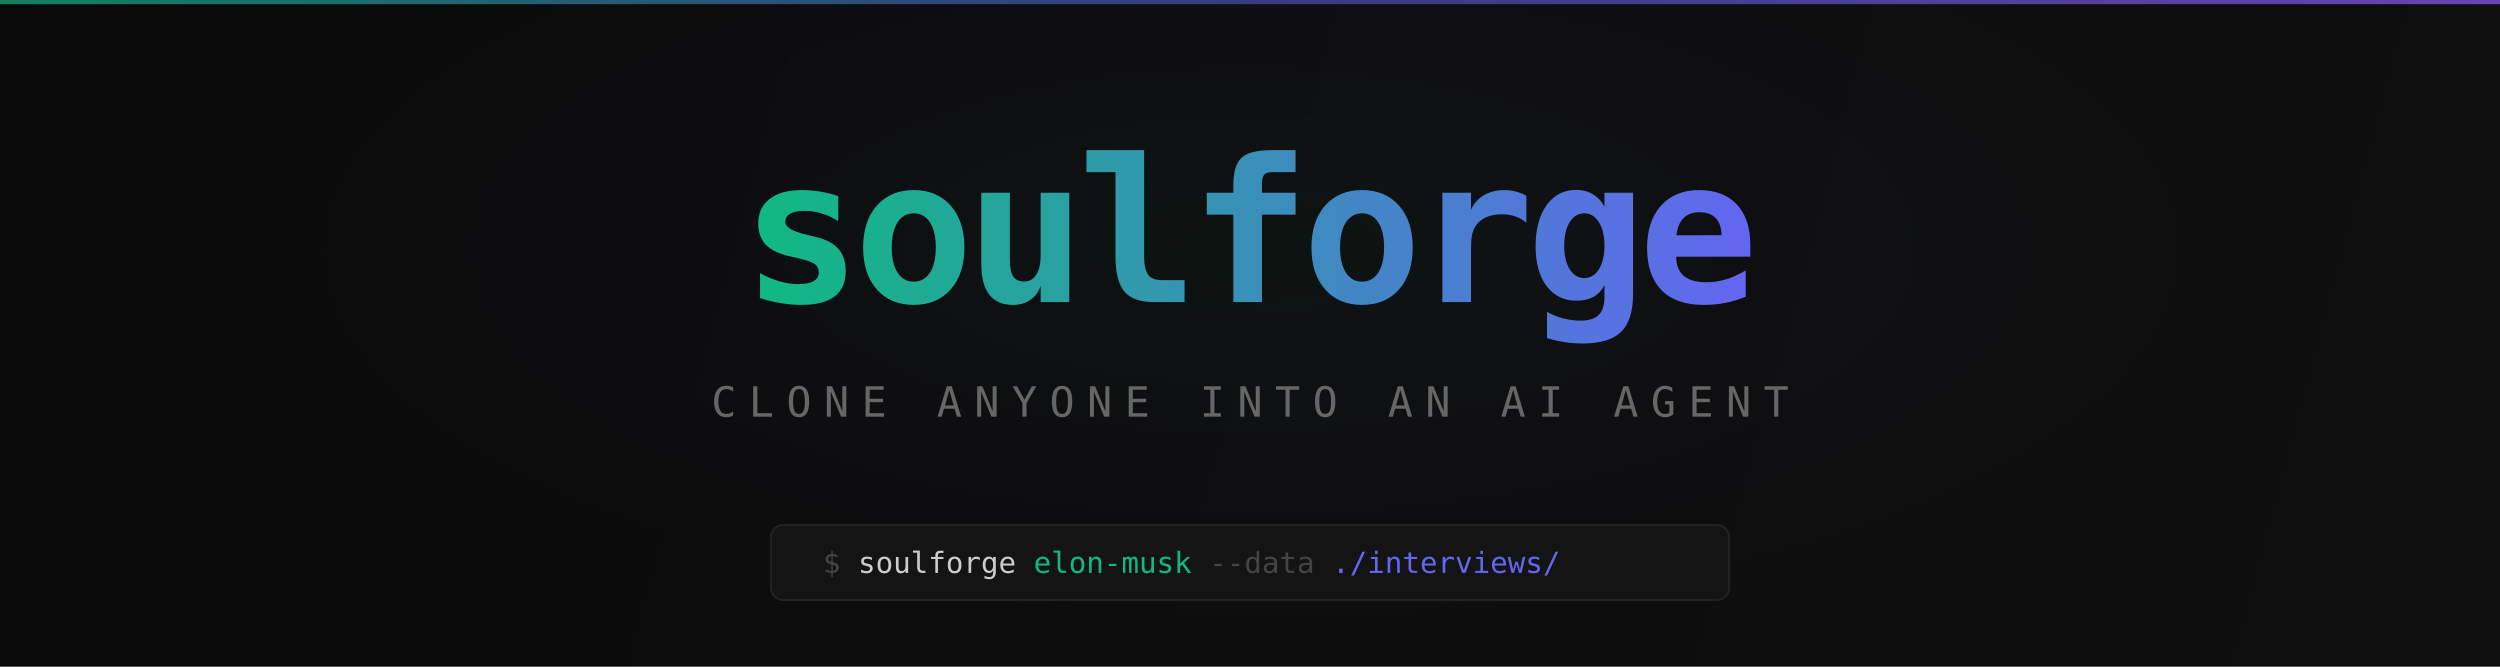
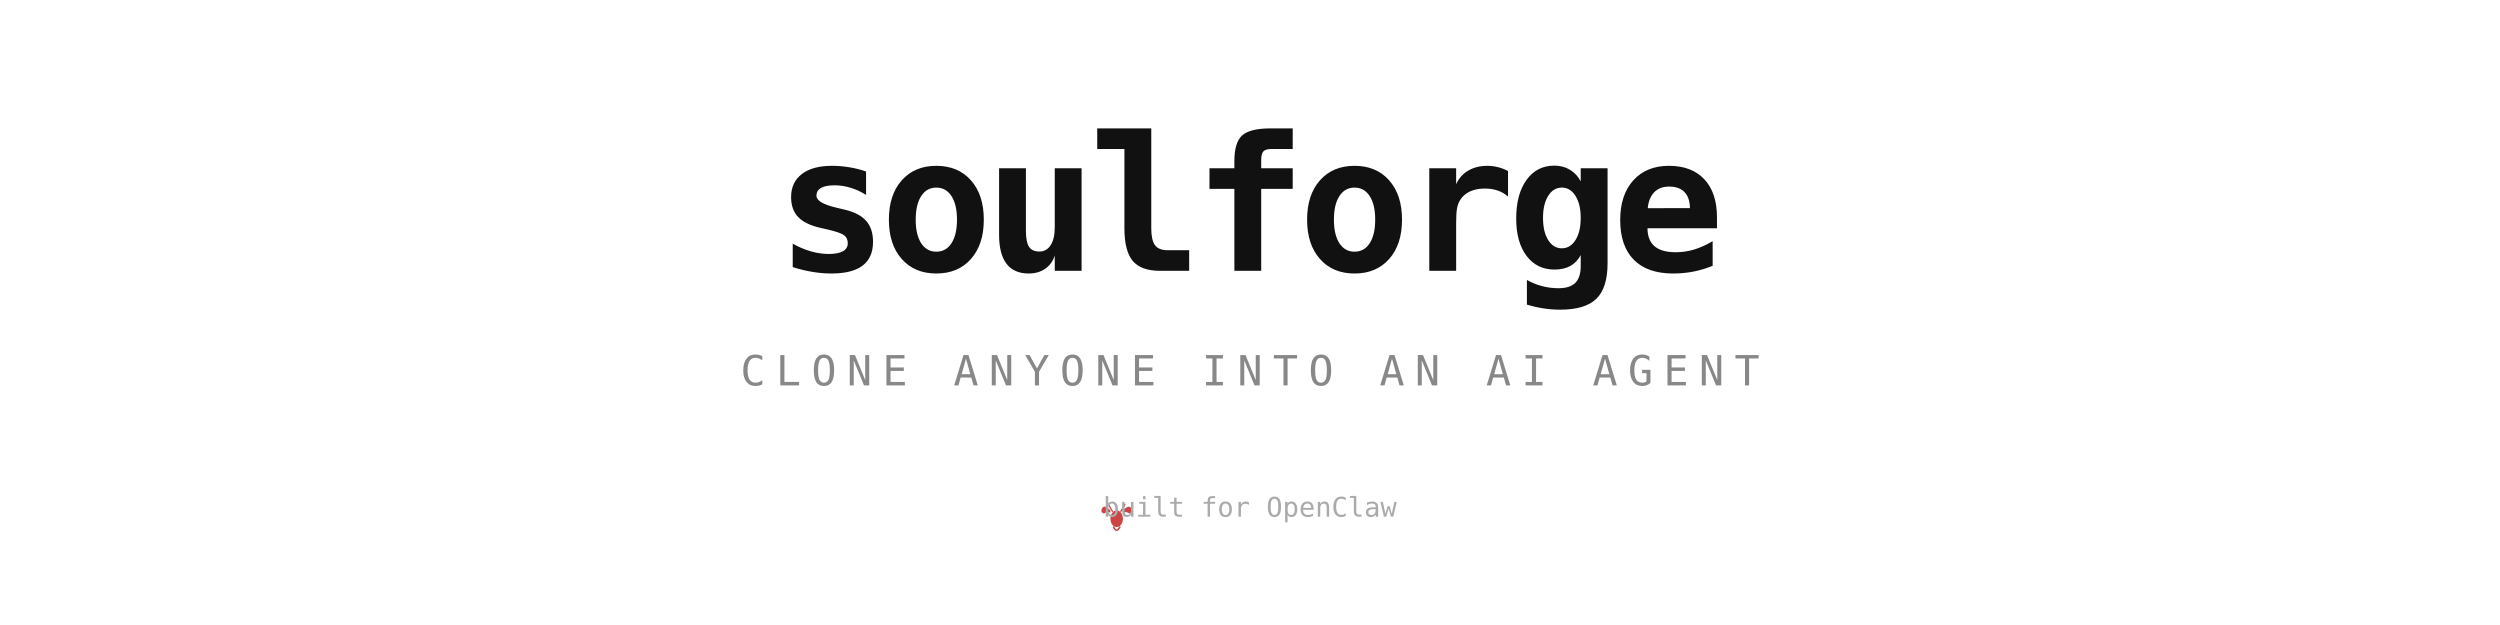
- <svg xmlns="http://www.w3.org/2000/svg" viewBox="0 0 1200 320" fill="none">
-   <defs>
-     <linearGradient id="bg" x1="0" y1="0" x2="1200" y2="320" gradientUnits="userSpaceOnUse">
-       <stop offset="0%" stop-color="#0a0a0a" />
-       <stop offset="100%" stop-color="#0f0f0f" />
-     </linearGradient>
-     <linearGradient id="title-grad" x1="0" y1="0" x2="1" y2="0">
-       <stop offset="0%" stop-color="#10b981" />
-       <stop offset="100%" stop-color="#6366f1" />
-     </linearGradient>
-     <linearGradient id="top-bar" x1="0" y1="0" x2="1" y2="0">
-       <stop offset="0%" stop-color="#10b981" stop-opacity="0.7" />
-       <stop offset="50%" stop-color="#6366f1" stop-opacity="0.5" />
-       <stop offset="100%" stop-color="#8b5cf6" stop-opacity="0.7" />
-     </linearGradient>
-     <radialGradient id="glow" cx="0.5" cy="0.45" r="0.5">
-       <stop offset="0%" stop-color="#10b981" stop-opacity="0.04" />
-       <stop offset="50%" stop-color="#6366f1" stop-opacity="0.02" />
-       <stop offset="100%" stop-color="#6366f1" stop-opacity="0" />
-     </radialGradient>
-   </defs>
-   <rect width="1200" height="320" fill="url(#bg)" />
-   <rect x="0" y="0" width="1200" height="2" fill="url(#top-bar)" />
-   <ellipse cx="600" cy="140" rx="500" ry="200" fill="url(#glow)" />
-   <text x="600" y="145" font-family="ui-monospace, 'SF Mono', 'Cascadia Mono', 'Fira Code', Menlo, Monaco, monospace" font-size="96" font-weight="700" fill="url(#title-grad)" text-anchor="middle" letter-spacing="-4">soulforge</text>
-   <text x="600" y="200" font-family="ui-monospace, 'SF Mono', 'Cascadia Mono', 'Fira Code', Menlo, Monaco, monospace" font-size="20" fill="#666" text-anchor="middle" letter-spacing="6">CLONE ANYONE INTO AN AI AGENT</text>
-   <g transform="translate(600, 270)">
-     <rect x="-230" y="-18" width="460" height="36" rx="6" fill="#141414" stroke="#222" stroke-width="1" />
-     <text x="-205" y="5" font-family="ui-monospace, 'SF Mono', 'Cascadia Mono', Menlo, Monaco, monospace" font-size="14">
-       <tspan fill="#444">$</tspan>
-       <tspan fill="#ccc"> soulforge </tspan>
-       <tspan fill="#10b981">elon-musk</tspan>
-       <tspan fill="#444"> --data </tspan>
-       <tspan fill="#6366f1">./interviews/</tspan>
-     </text>
+ <svg xmlns="http://www.w3.org/2000/svg" viewBox="0 0 1200 300" fill="none">
+   <rect width="1200" height="300" fill="#ffffff" />
+   <text x="600" y="130" font-family="ui-monospace, 'SF Mono', 'Cascadia Mono', 'Fira Code', Menlo, Monaco, monospace" font-size="90" font-weight="700" fill="#111111" text-anchor="middle" letter-spacing="-4">soulforge</text>
+   <text x="600" y="185" font-family="ui-monospace, 'SF Mono', 'Cascadia Mono', 'Fira Code', Menlo, Monaco, monospace" font-size="20" fill="#888888" text-anchor="middle" letter-spacing="5">CLONE ANYONE INTO AN AI AGENT</text>
+   <g transform="translate(600, 250)">
+     <g transform="translate(-72, -10) scale(0.5)" fill="#cc4444">
+       <ellipse cx="16" cy="18" rx="6" ry="8" />
+       <path d="M10,10 Q4,4 2,8 Q0,12 4,13 Q6,11 10,12Z" />
+       <path d="M22,10 Q28,4 30,8 Q32,12 28,13 Q26,11 22,12Z" />
+       <line x1="12" y1="11" x2="8" y2="4" stroke="#cc4444" stroke-width="1.2" stroke-linecap="round" />
+       <line x1="20" y1="11" x2="24" y2="4" stroke="#cc4444" stroke-width="1.2" stroke-linecap="round" />
+       <path d="M13,26 Q16,32 19,26" fill="none" stroke="#cc4444" stroke-width="1.5" stroke-linecap="round" />
+     </g>
+     <text x="0" y="-2" font-family="ui-monospace, 'SF Mono', 'Cascadia Mono', 'Fira Code', Menlo, Monaco, monospace" font-size="13" fill="#aaaaaa" text-anchor="middle">built for OpenClaw</text>
  </g>
</svg>
